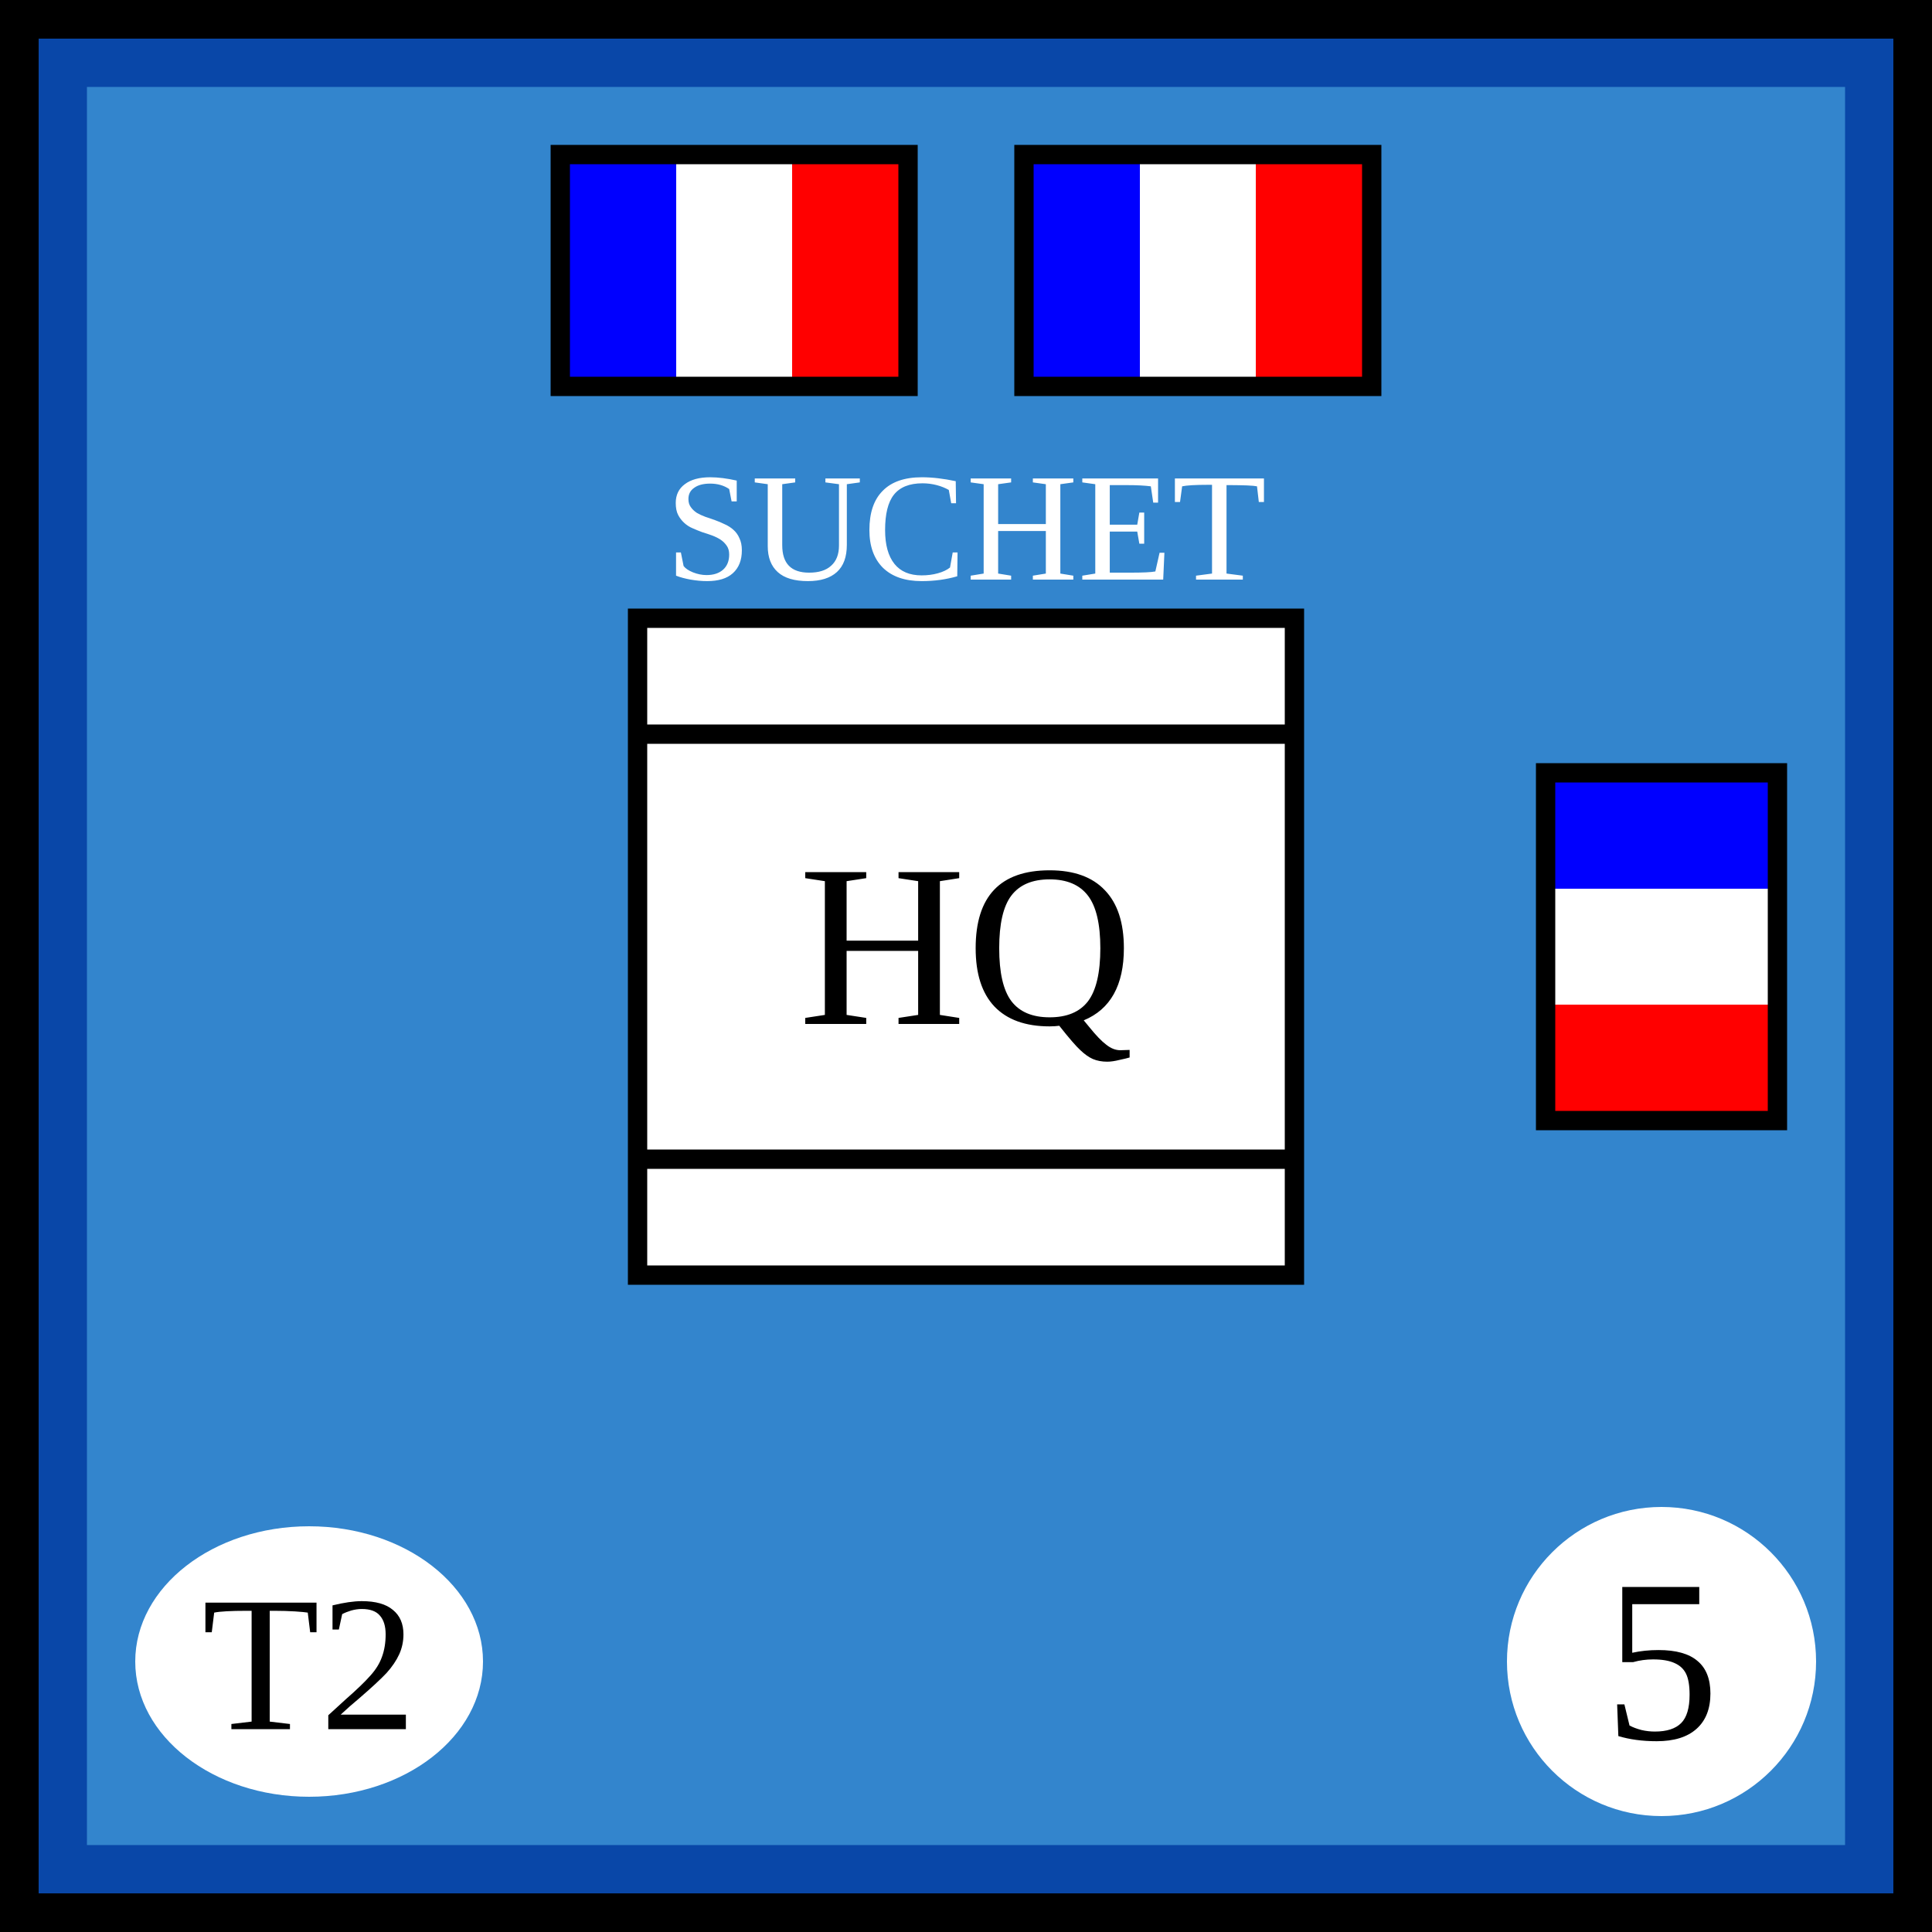
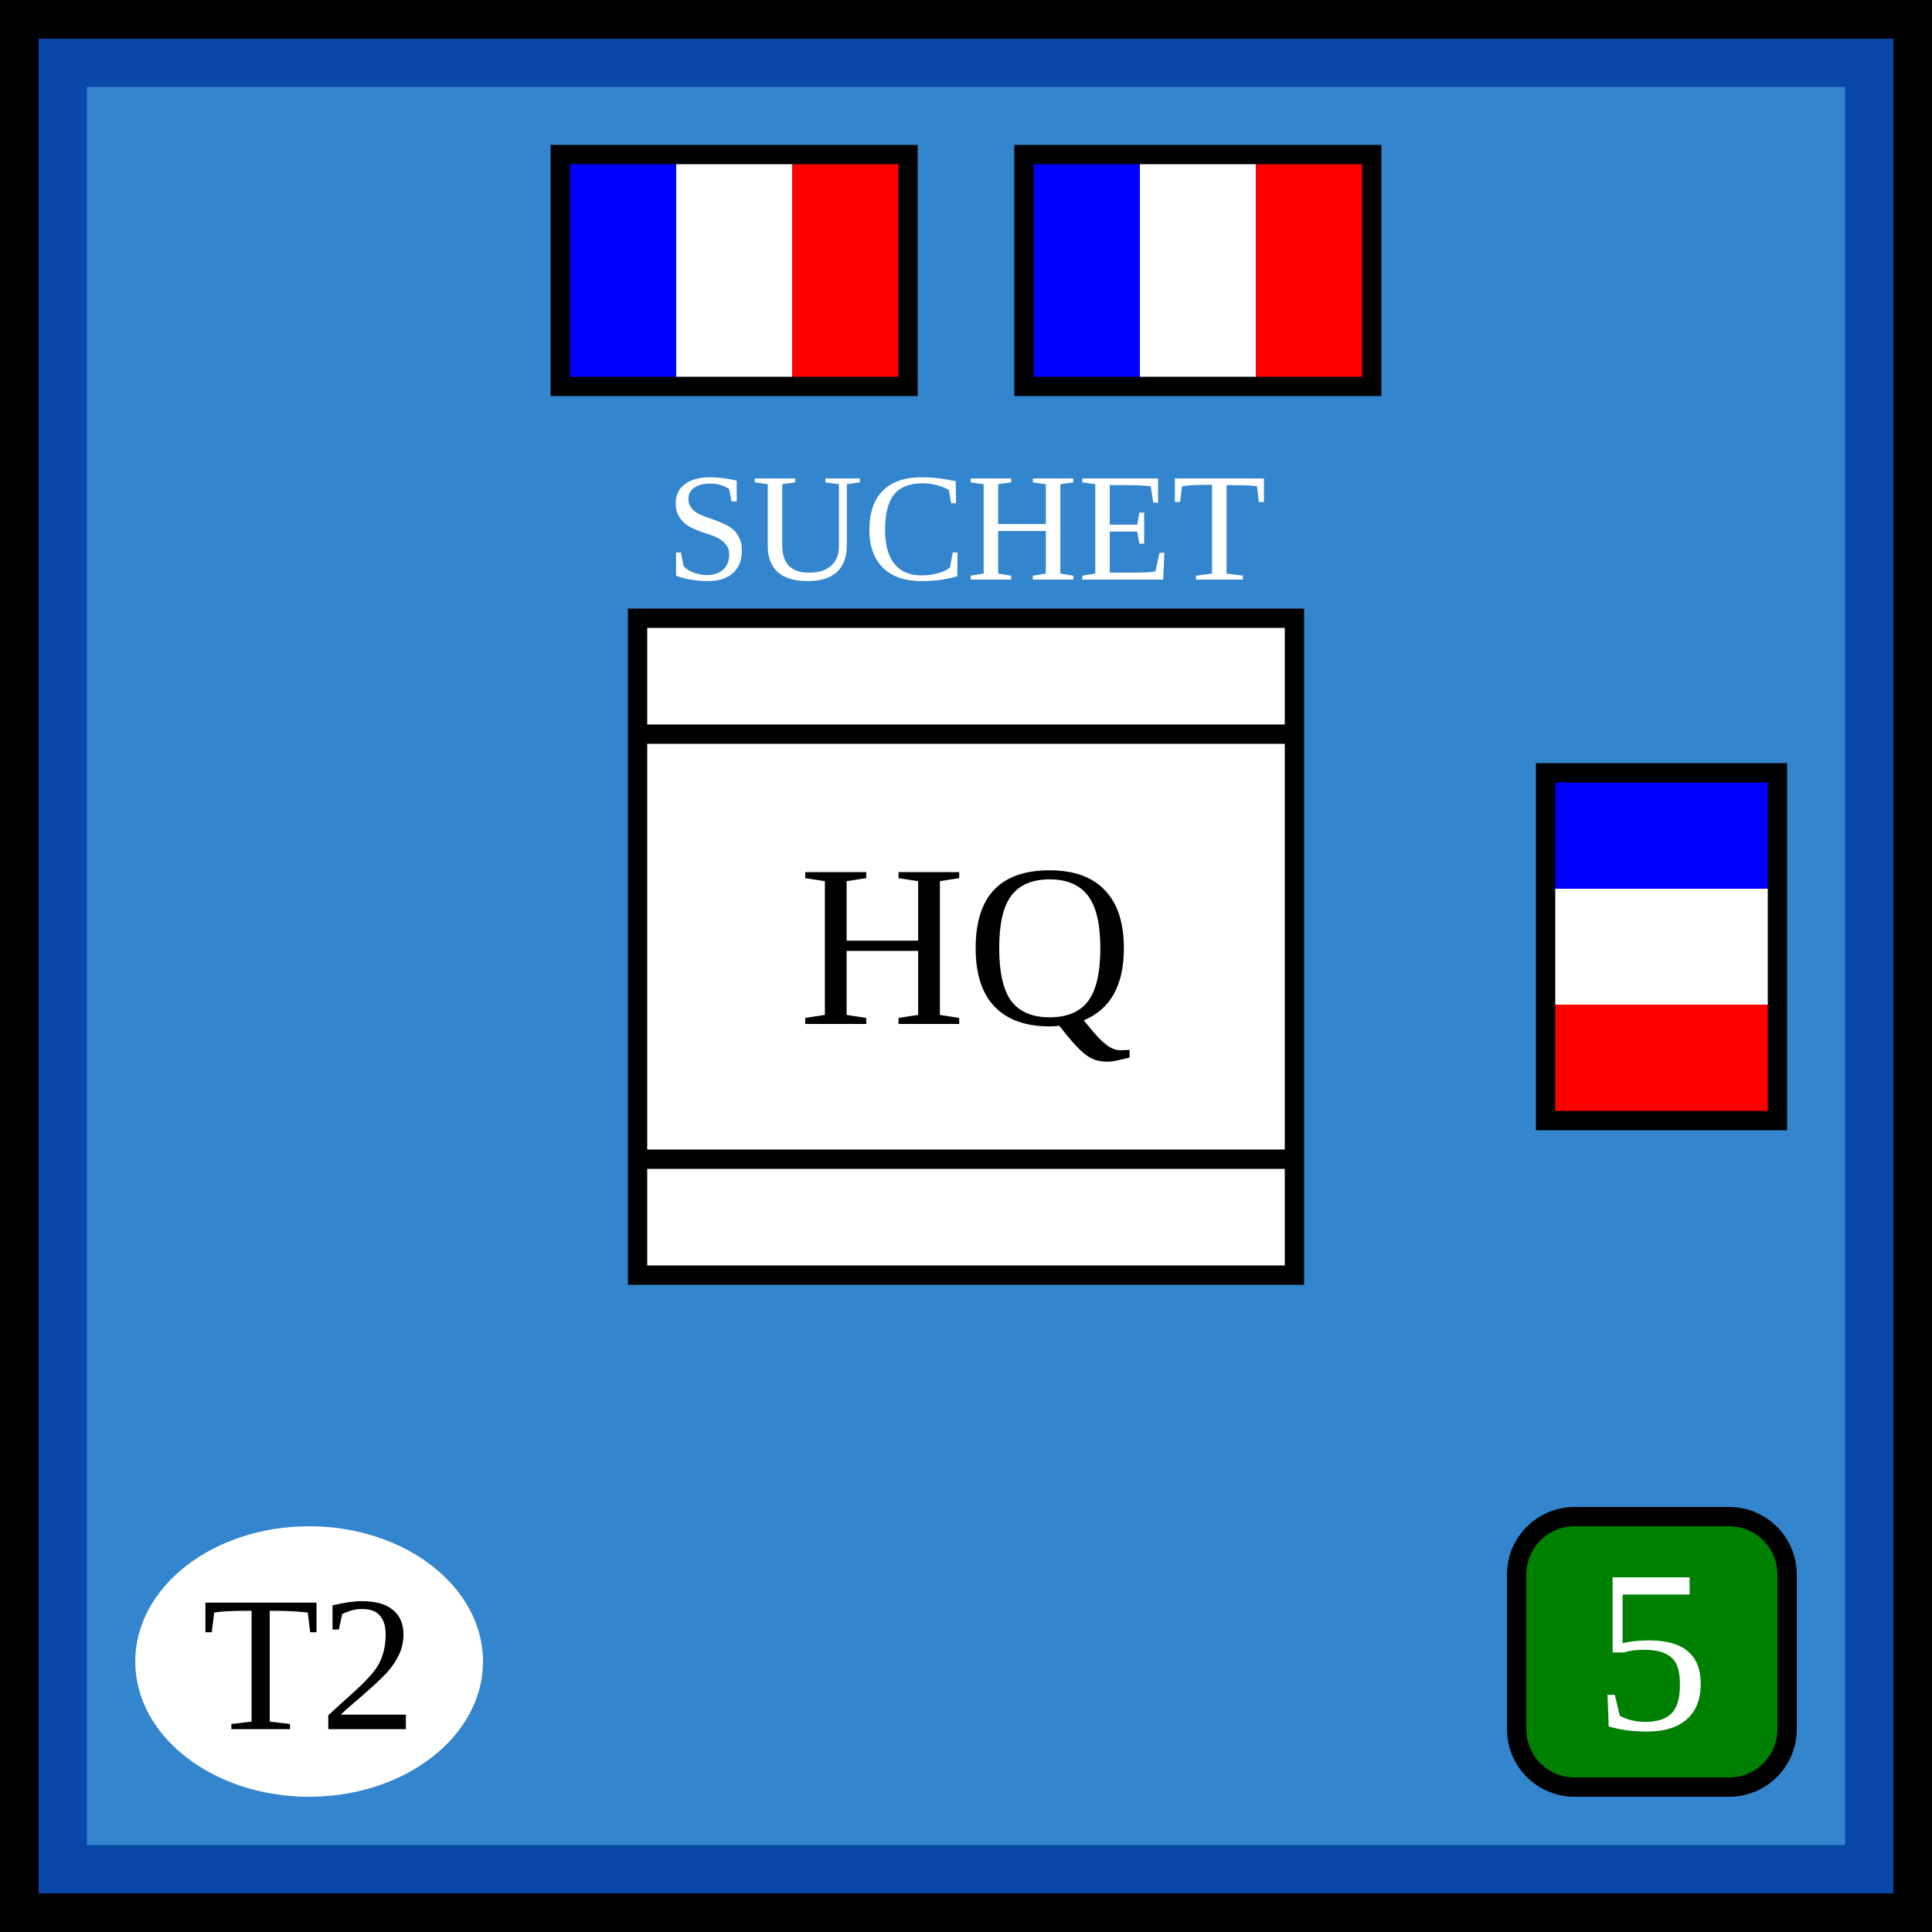
<svg xmlns="http://www.w3.org/2000/svg" xmlns:xlink="http://www.w3.org/1999/xlink" viewBox="0 0 100 100" width="100" height="100">
  <defs id="common">
    <rect id="background" width="100" height="100" fill="rgb(51,133,205)" stroke="rgb(9,71,168)" stroke-width="9" />
    <g id="border" stroke="black" stroke-width="2">
      <line x1="0" y1="1" x2="100" y2="1" />
      <line x1="1" y1="1" x2="1" y2="100" />
      <line x1="0" y1="99" x2="100" y2="99" />
      <line x1="99" y1="1" x2="99" y2="100" />
    </g>
    <clipPath id="block">
      <use xlink:href="#background" />
    </clipPath>
  </defs>
  <g id="unit">
    <use xlink:href="#background" clip-path="url(#block)" />
    <use xlink:href="#border" clip-path="url(#block)" />
    <g id="symbol" text-anchor="middle">
      <text x="50" y="30" font-size="8" fill="white">SUCHET</text>
      <rect x="33" y="32" width="34" height="34" fill="white" stroke="black" />
      <text x="50" y="53" font-size="12">HQ</text>
      <line x1="33" y1="38" x2="67" y2="38" stroke="black" />
      <line x1="33" y1="60" x2="67" y2="60" stroke="black" />
    </g>
    <g id="attributes" text-anchor="middle" font-size="12">
      <g id="movement">
-         <circle cx="86" cy="86" r="8" fill="white" />
-         <text x="86" y="90">5</text>
+         <rect x="78.5" y="78.5" rx="3" ry="3" width="14" height="14" fill="green" stroke="black" />
+         <text x="85.5" y="89.5" fill="white">5</text>
      </g>
      <g id="arrival">
        <ellipse cx="16" cy="86" rx="9" ry="7" fill="white" />
        <text x="16" y="89.5" font-size="10">T2</text>
      </g>
    </g>
    <defs>
      <g id="french_flag">
        <linearGradient id="french_flag_colors" x2="100%" y2="0%">
          <stop offset="33.3%" stop-color="blue" />
          <stop offset="33.3%" stop-color="white" />
          <stop offset="66.7%" stop-color="white" />
          <stop offset="66.7%" stop-color="red" />
        </linearGradient>
        <rect id="french_flag_rectangle" width="18" height="12" fill="url(#french_flag_colors)" stroke="black" stroke-width="1" />
      </g>
    </defs>
    <g id="strength2">
      <use xlink:href="#french_flag" x="29" y="8" />
      <use xlink:href="#french_flag" x="53" y="8" />
    </g>
    <g id="strength1">
      <use xlink:href="#french_flag" x="80" y="48" transform="rotate(90, 90 50)" />
    </g>
  </g>
</svg>
